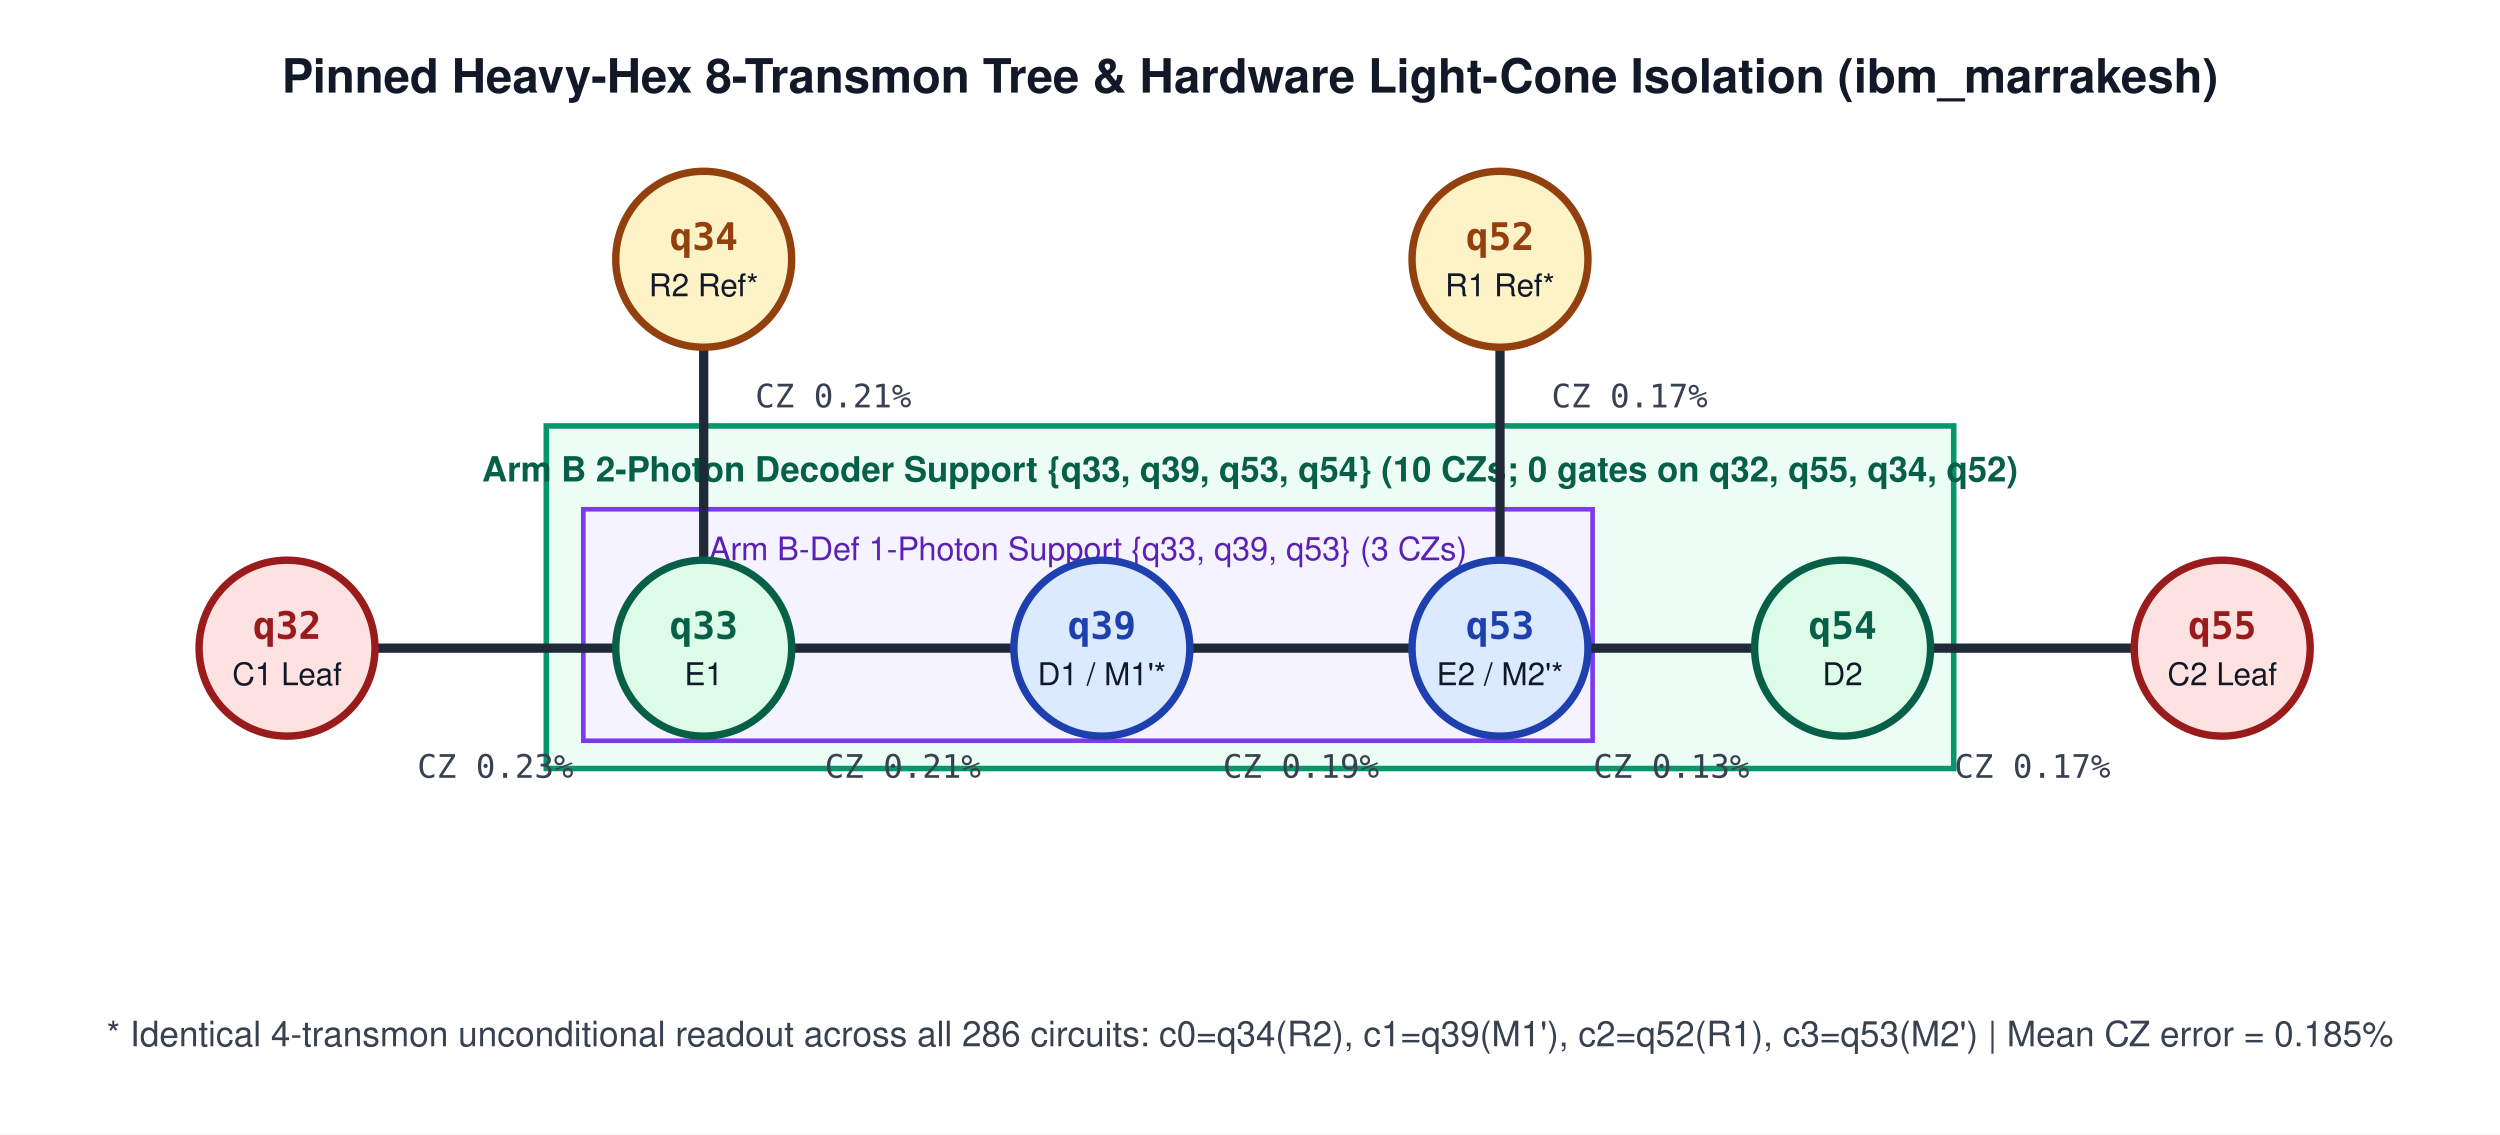
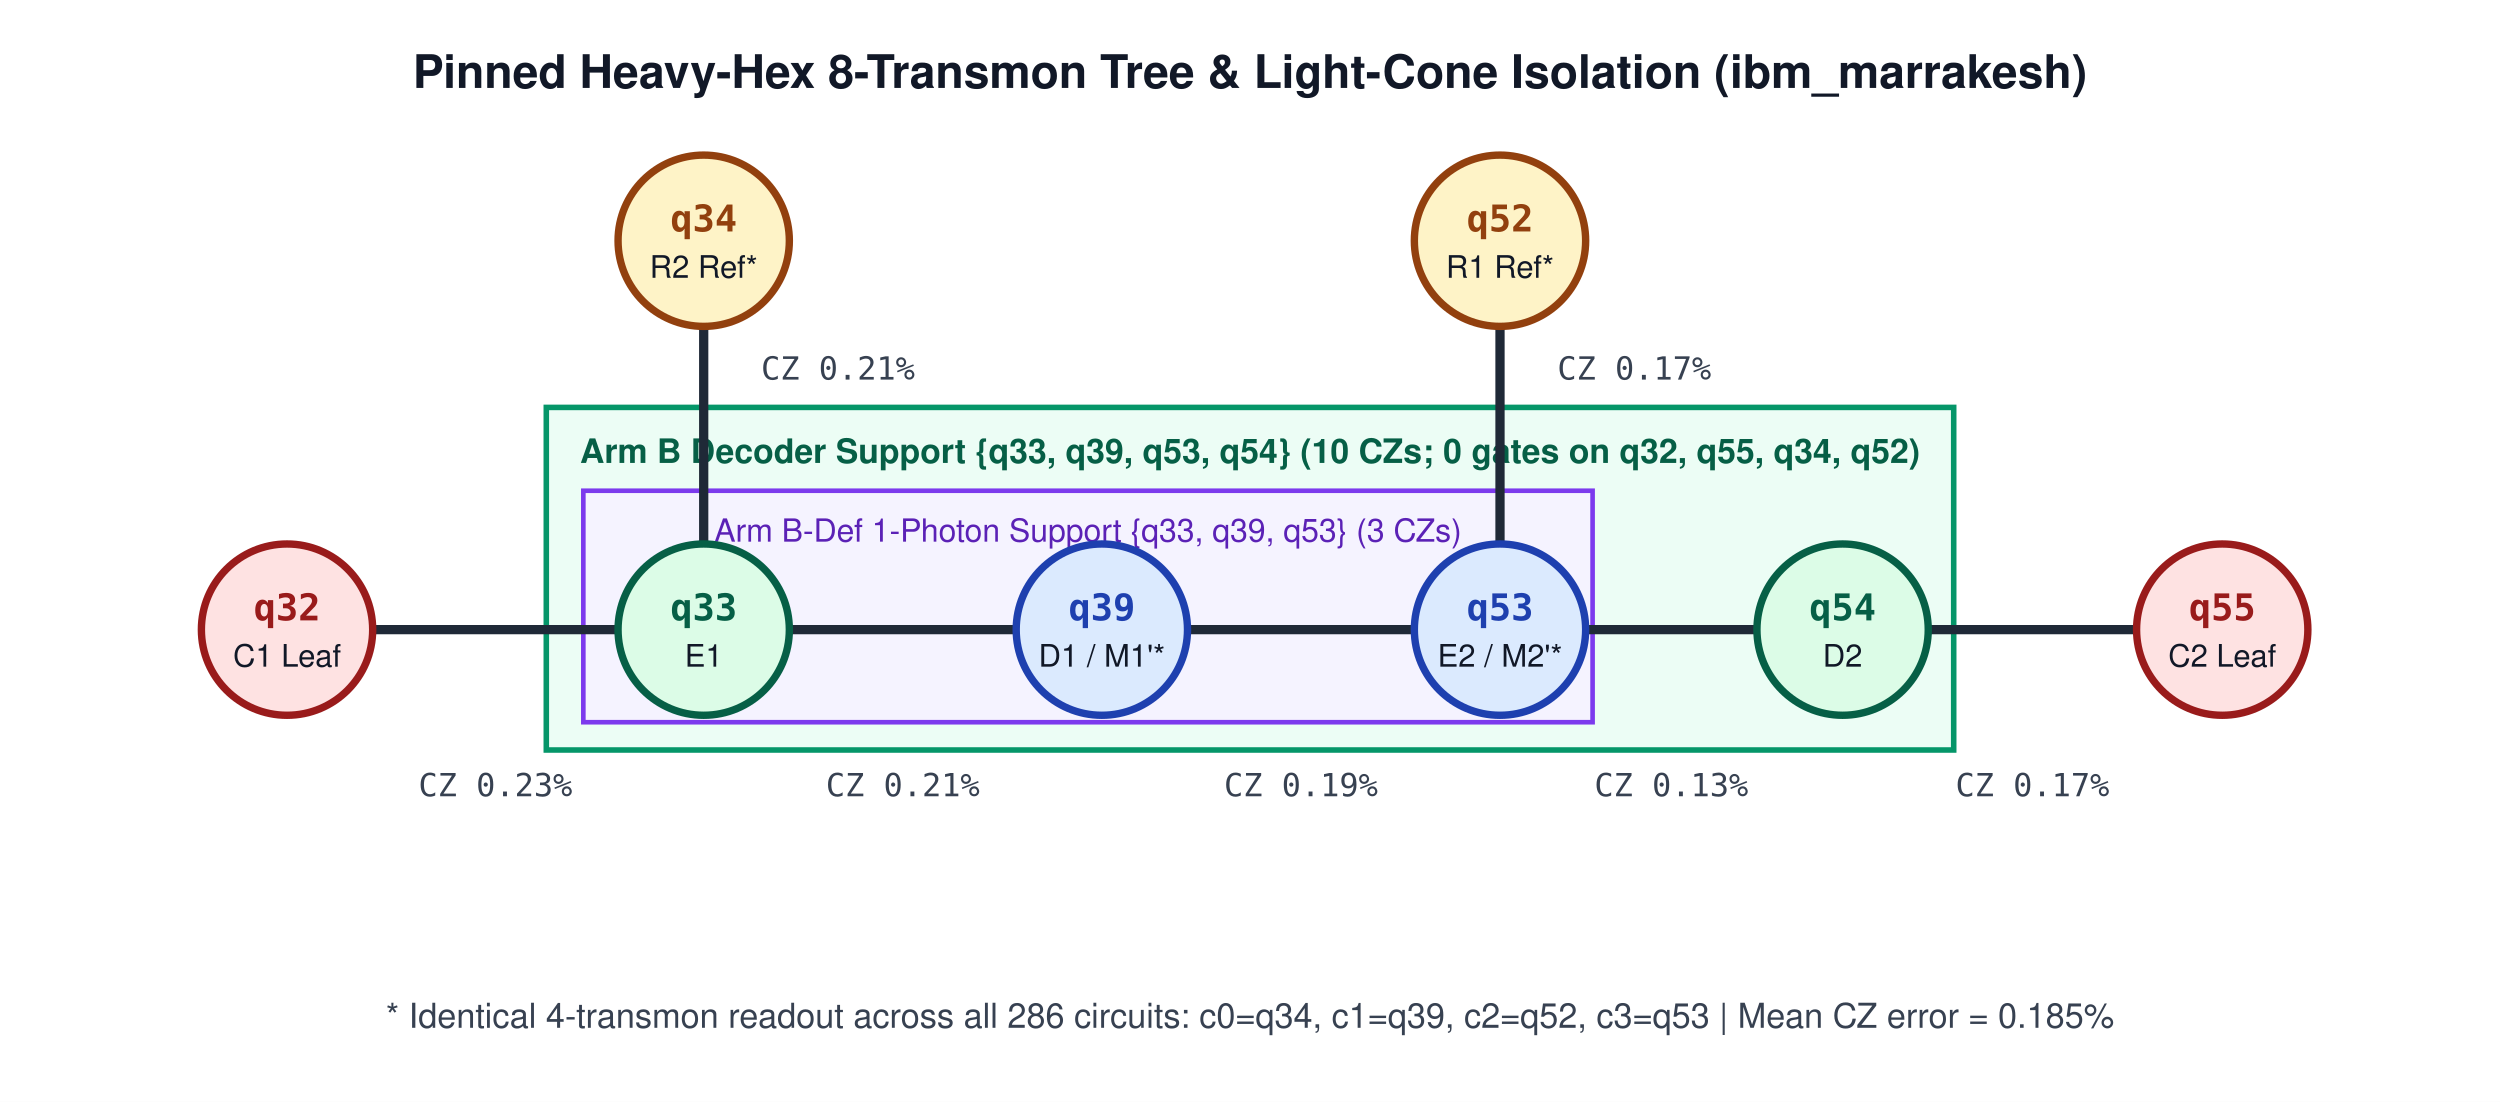
- <svg xmlns="http://www.w3.org/2000/svg" width="540" height="245" viewBox="0 0 540 245">
-   <rect x="0" y="0" width="540" height="245" fill="#ffffff" />
-   <text x="270.00" y="20.00" font-family="Helvetica, Arial, sans-serif" font-size="10.2" font-weight="bold" fill="#111827" text-anchor="middle">Pinned Heavy-Hex 8-Transmon Tree &amp; Hardware Light-Cone Isolation (ibm_marrakesh)</text>
-   <rect x="118.00" y="92.00" width="304.00" height="74.00" fill="#ecfdf5" stroke="#059669" stroke-width="1.20" />
-   <text x="270.00" y="104.00" font-family="Helvetica, Arial, sans-serif" font-size="7.5" font-weight="bold" fill="#065f46" text-anchor="middle">Arm B 2-Photon Decoder Support {q33, q39, q53, q54} (10 CZs; 0 gates on q32, q55, q34, q52)</text>
-   <rect x="126.00" y="110.00" width="218.00" height="50.00" fill="#f5f3ff" stroke="#7c3aed" stroke-width="1.00" />
-   <text x="235.00" y="121.00" font-family="Helvetica, Arial, sans-serif" font-size="7.0" font-weight="normal" fill="#5b21b6" text-anchor="middle">Arm B-Def 1-Photon Support {q33, q39, q53} (3 CZs)</text>
-   <line x1="62.00" y1="140.00" x2="152.00" y2="140.00" stroke="#1f2937" stroke-width="2.00" />
-   <text x="107.00" y="168.00" font-family="monospace" font-size="7.0" font-weight="normal" fill="#374151" text-anchor="middle">CZ 0.23%</text>
-   <line x1="152.00" y1="140.00" x2="238.00" y2="140.00" stroke="#1f2937" stroke-width="2.00" />
-   <text x="195.00" y="168.00" font-family="monospace" font-size="7.0" font-weight="normal" fill="#374151" text-anchor="middle">CZ 0.21%</text>
-   <line x1="238.00" y1="140.00" x2="324.00" y2="140.00" stroke="#1f2937" stroke-width="2.00" />
-   <text x="281.00" y="168.00" font-family="monospace" font-size="7.0" font-weight="normal" fill="#374151" text-anchor="middle">CZ 0.19%</text>
-   <line x1="324.00" y1="140.00" x2="398.00" y2="140.00" stroke="#1f2937" stroke-width="2.00" />
-   <text x="361.00" y="168.00" font-family="monospace" font-size="7.0" font-weight="normal" fill="#374151" text-anchor="middle">CZ 0.13%</text>
-   <line x1="398.00" y1="140.00" x2="480.00" y2="140.00" stroke="#1f2937" stroke-width="2.00" />
-   <text x="439.00" y="168.00" font-family="monospace" font-size="7.0" font-weight="normal" fill="#374151" text-anchor="middle">CZ 0.17%</text>
-   <line x1="152.00" y1="140.00" x2="152.00" y2="56.00" stroke="#1f2937" stroke-width="2.00" />
-   <text x="180.00" y="88.00" font-family="monospace" font-size="7.0" font-weight="normal" fill="#374151" text-anchor="middle">CZ 0.21%</text>
-   <line x1="324.00" y1="56.00" x2="324.00" y2="140.00" stroke="#1f2937" stroke-width="2.00" />
-   <text x="352.00" y="88.00" font-family="monospace" font-size="7.0" font-weight="normal" fill="#374151" text-anchor="middle">CZ 0.17%</text>
-   <circle cx="62.00" cy="140.00" r="19.00" fill="#fee2e2" stroke="#991b1b" stroke-width="1.60" />
-   <text x="62.00" y="138.00" font-family="monospace" font-size="8.2" font-weight="bold" fill="#991b1b" text-anchor="middle">q32</text>
-   <text x="62.00" y="148.00" font-family="Helvetica, Arial, sans-serif" font-size="6.8" font-weight="normal" fill="#111827" text-anchor="middle">C1 Leaf</text>
-   <circle cx="152.00" cy="140.00" r="19.00" fill="#dcfce7" stroke="#065f46" stroke-width="1.60" />
-   <text x="152.00" y="138.00" font-family="monospace" font-size="8.2" font-weight="bold" fill="#065f46" text-anchor="middle">q33</text>
-   <text x="152.00" y="148.00" font-family="Helvetica, Arial, sans-serif" font-size="6.8" font-weight="normal" fill="#111827" text-anchor="middle">E1</text>
-   <circle cx="238.00" cy="140.00" r="19.00" fill="#dbeafe" stroke="#1e40af" stroke-width="1.60" />
-   <text x="238.00" y="138.00" font-family="monospace" font-size="8.2" font-weight="bold" fill="#1e40af" text-anchor="middle">q39</text>
-   <text x="238.00" y="148.00" font-family="Helvetica, Arial, sans-serif" font-size="6.8" font-weight="normal" fill="#111827" text-anchor="middle">D1 / M1'*</text>
-   <circle cx="324.00" cy="140.00" r="19.00" fill="#dbeafe" stroke="#1e40af" stroke-width="1.60" />
-   <text x="324.00" y="138.00" font-family="monospace" font-size="8.2" font-weight="bold" fill="#1e40af" text-anchor="middle">q53</text>
-   <text x="324.00" y="148.00" font-family="Helvetica, Arial, sans-serif" font-size="6.8" font-weight="normal" fill="#111827" text-anchor="middle">E2 / M2'*</text>
-   <circle cx="398.00" cy="140.00" r="19.00" fill="#dcfce7" stroke="#065f46" stroke-width="1.60" />
-   <text x="398.00" y="138.00" font-family="monospace" font-size="8.2" font-weight="bold" fill="#065f46" text-anchor="middle">q54</text>
-   <text x="398.00" y="148.00" font-family="Helvetica, Arial, sans-serif" font-size="6.8" font-weight="normal" fill="#111827" text-anchor="middle">D2</text>
-   <circle cx="480.00" cy="140.00" r="19.00" fill="#fee2e2" stroke="#991b1b" stroke-width="1.60" />
-   <text x="480.00" y="138.00" font-family="monospace" font-size="8.2" font-weight="bold" fill="#991b1b" text-anchor="middle">q55</text>
-   <text x="480.00" y="148.00" font-family="Helvetica, Arial, sans-serif" font-size="6.8" font-weight="normal" fill="#111827" text-anchor="middle">C2 Leaf</text>
-   <circle cx="152.00" cy="56.00" r="19.00" fill="#fef3c7" stroke="#92400e" stroke-width="1.60" />
-   <text x="152.00" y="54.00" font-family="monospace" font-size="8.2" font-weight="bold" fill="#92400e" text-anchor="middle">q34</text>
-   <text x="152.00" y="64.00" font-family="Helvetica, Arial, sans-serif" font-size="6.8" font-weight="normal" fill="#111827" text-anchor="middle">R2 Ref*</text>
-   <circle cx="324.00" cy="56.00" r="19.00" fill="#fef3c7" stroke="#92400e" stroke-width="1.60" />
-   <text x="324.00" y="54.00" font-family="monospace" font-size="8.2" font-weight="bold" fill="#92400e" text-anchor="middle">q52</text>
-   <text x="324.00" y="64.00" font-family="Helvetica, Arial, sans-serif" font-size="6.8" font-weight="normal" fill="#111827" text-anchor="middle">R1 Ref*</text>
-   <text x="270.00" y="226.00" font-family="Helvetica, Arial, sans-serif" font-size="7.6" font-weight="normal" fill="#374151" text-anchor="middle">* Identical 4-transmon unconditional readout across all 286 circuits: c0=q34(R2), c1=q39(M1'), c2=q52(R1), c3=q53(M2') | Mean CZ error = 0.185%</text>
+ <svg xmlns="http://www.w3.org/2000/svg" width="540" height="238" viewBox="0 0 540 238">
+   <rect x="0" y="0" width="540" height="238" fill="#ffffff" />
+   <text x="270.00" y="19.00" font-family="Helvetica, Arial, sans-serif" font-size="10.0" font-weight="bold" fill="#111827" text-anchor="middle">Pinned Heavy-Hex 8-Transmon Tree &amp; Light-Cone Isolation (ibm_marrakesh)</text>
+   <rect x="118.00" y="88.00" width="304.00" height="74.00" fill="#ecfdf5" stroke="#059669" stroke-width="1.20" />
+   <text x="270.00" y="100.00" font-family="Helvetica, Arial, sans-serif" font-size="7.3" font-weight="bold" fill="#065f46" text-anchor="middle">Arm B Decoder Support {q33, q39, q53, q54} (10 CZs; 0 gates on q32, q55, q34, q52)</text>
+   <rect x="126.00" y="106.00" width="218.00" height="50.00" fill="#f5f3ff" stroke="#7c3aed" stroke-width="1.00" />
+   <text x="235.00" y="117.00" font-family="Helvetica, Arial, sans-serif" font-size="6.9" font-weight="normal" fill="#5b21b6" text-anchor="middle">Arm B-Def 1-Photon Support {q33, q39, q53} (3 CZs)</text>
+   <line x1="62.00" y1="136.00" x2="152.00" y2="136.00" stroke="#1f2937" stroke-width="2.00" />
+   <text x="107.00" y="172.00" font-family="monospace" font-size="6.9" font-weight="normal" fill="#374151" text-anchor="middle">CZ 0.23%</text>
+   <line x1="152.00" y1="136.00" x2="238.00" y2="136.00" stroke="#1f2937" stroke-width="2.00" />
+   <text x="195.00" y="172.00" font-family="monospace" font-size="6.9" font-weight="normal" fill="#374151" text-anchor="middle">CZ 0.21%</text>
+   <line x1="238.00" y1="136.00" x2="324.00" y2="136.00" stroke="#1f2937" stroke-width="2.00" />
+   <text x="281.00" y="172.00" font-family="monospace" font-size="6.9" font-weight="normal" fill="#374151" text-anchor="middle">CZ 0.19%</text>
+   <line x1="324.00" y1="136.00" x2="398.00" y2="136.00" stroke="#1f2937" stroke-width="2.00" />
+   <text x="361.00" y="172.00" font-family="monospace" font-size="6.9" font-weight="normal" fill="#374151" text-anchor="middle">CZ 0.13%</text>
+   <line x1="398.00" y1="136.00" x2="480.00" y2="136.00" stroke="#1f2937" stroke-width="2.00" />
+   <text x="439.00" y="172.00" font-family="monospace" font-size="6.9" font-weight="normal" fill="#374151" text-anchor="middle">CZ 0.17%</text>
+   <line x1="152.00" y1="52.00" x2="152.00" y2="136.00" stroke="#1f2937" stroke-width="2.00" />
+   <text x="181.00" y="82.00" font-family="monospace" font-size="6.9" font-weight="normal" fill="#374151" text-anchor="middle">CZ 0.21%</text>
+   <line x1="324.00" y1="52.00" x2="324.00" y2="136.00" stroke="#1f2937" stroke-width="2.00" />
+   <text x="353.00" y="82.00" font-family="monospace" font-size="6.9" font-weight="normal" fill="#374151" text-anchor="middle">CZ 0.17%</text>
+   <circle cx="62.00" cy="136.00" r="18.50" fill="#fee2e2" stroke="#991b1b" stroke-width="1.60" />
+   <text x="62.00" y="134.00" font-family="monospace" font-size="8.0" font-weight="bold" fill="#991b1b" text-anchor="middle">q32</text>
+   <text x="62.00" y="144.00" font-family="Helvetica, Arial, sans-serif" font-size="6.7" font-weight="normal" fill="#111827" text-anchor="middle">C1 Leaf</text>
+   <circle cx="152.00" cy="136.00" r="18.50" fill="#dcfce7" stroke="#065f46" stroke-width="1.60" />
+   <text x="152.00" y="134.00" font-family="monospace" font-size="8.0" font-weight="bold" fill="#065f46" text-anchor="middle">q33</text>
+   <text x="152.00" y="144.00" font-family="Helvetica, Arial, sans-serif" font-size="6.7" font-weight="normal" fill="#111827" text-anchor="middle">E1</text>
+   <circle cx="238.00" cy="136.00" r="18.50" fill="#dbeafe" stroke="#1e40af" stroke-width="1.60" />
+   <text x="238.00" y="134.00" font-family="monospace" font-size="8.0" font-weight="bold" fill="#1e40af" text-anchor="middle">q39</text>
+   <text x="238.00" y="144.00" font-family="Helvetica, Arial, sans-serif" font-size="6.7" font-weight="normal" fill="#111827" text-anchor="middle">D1 / M1'*</text>
+   <circle cx="324.00" cy="136.00" r="18.50" fill="#dbeafe" stroke="#1e40af" stroke-width="1.60" />
+   <text x="324.00" y="134.00" font-family="monospace" font-size="8.0" font-weight="bold" fill="#1e40af" text-anchor="middle">q53</text>
+   <text x="324.00" y="144.00" font-family="Helvetica, Arial, sans-serif" font-size="6.7" font-weight="normal" fill="#111827" text-anchor="middle">E2 / M2'*</text>
+   <circle cx="398.00" cy="136.00" r="18.50" fill="#dcfce7" stroke="#065f46" stroke-width="1.60" />
+   <text x="398.00" y="134.00" font-family="monospace" font-size="8.0" font-weight="bold" fill="#065f46" text-anchor="middle">q54</text>
+   <text x="398.00" y="144.00" font-family="Helvetica, Arial, sans-serif" font-size="6.7" font-weight="normal" fill="#111827" text-anchor="middle">D2</text>
+   <circle cx="480.00" cy="136.00" r="18.50" fill="#fee2e2" stroke="#991b1b" stroke-width="1.60" />
+   <text x="480.00" y="134.00" font-family="monospace" font-size="8.0" font-weight="bold" fill="#991b1b" text-anchor="middle">q55</text>
+   <text x="480.00" y="144.00" font-family="Helvetica, Arial, sans-serif" font-size="6.7" font-weight="normal" fill="#111827" text-anchor="middle">C2 Leaf</text>
+   <circle cx="152.00" cy="52.00" r="18.50" fill="#fef3c7" stroke="#92400e" stroke-width="1.60" />
+   <text x="152.00" y="50.00" font-family="monospace" font-size="8.0" font-weight="bold" fill="#92400e" text-anchor="middle">q34</text>
+   <text x="152.00" y="60.00" font-family="Helvetica, Arial, sans-serif" font-size="6.7" font-weight="normal" fill="#111827" text-anchor="middle">R2 Ref*</text>
+   <circle cx="324.00" cy="52.00" r="18.50" fill="#fef3c7" stroke="#92400e" stroke-width="1.60" />
+   <text x="324.00" y="50.00" font-family="monospace" font-size="8.0" font-weight="bold" fill="#92400e" text-anchor="middle">q52</text>
+   <text x="324.00" y="60.00" font-family="Helvetica, Arial, sans-serif" font-size="6.7" font-weight="normal" fill="#111827" text-anchor="middle">R1 Ref*</text>
+   <text x="270.00" y="222.00" font-family="Helvetica, Arial, sans-serif" font-size="7.4" font-weight="normal" fill="#374151" text-anchor="middle">* Identical 4-transmon readout across all 286 circuits: c0=q34, c1=q39, c2=q52, c3=q53 | Mean CZ error = 0.185%</text>
</svg>
